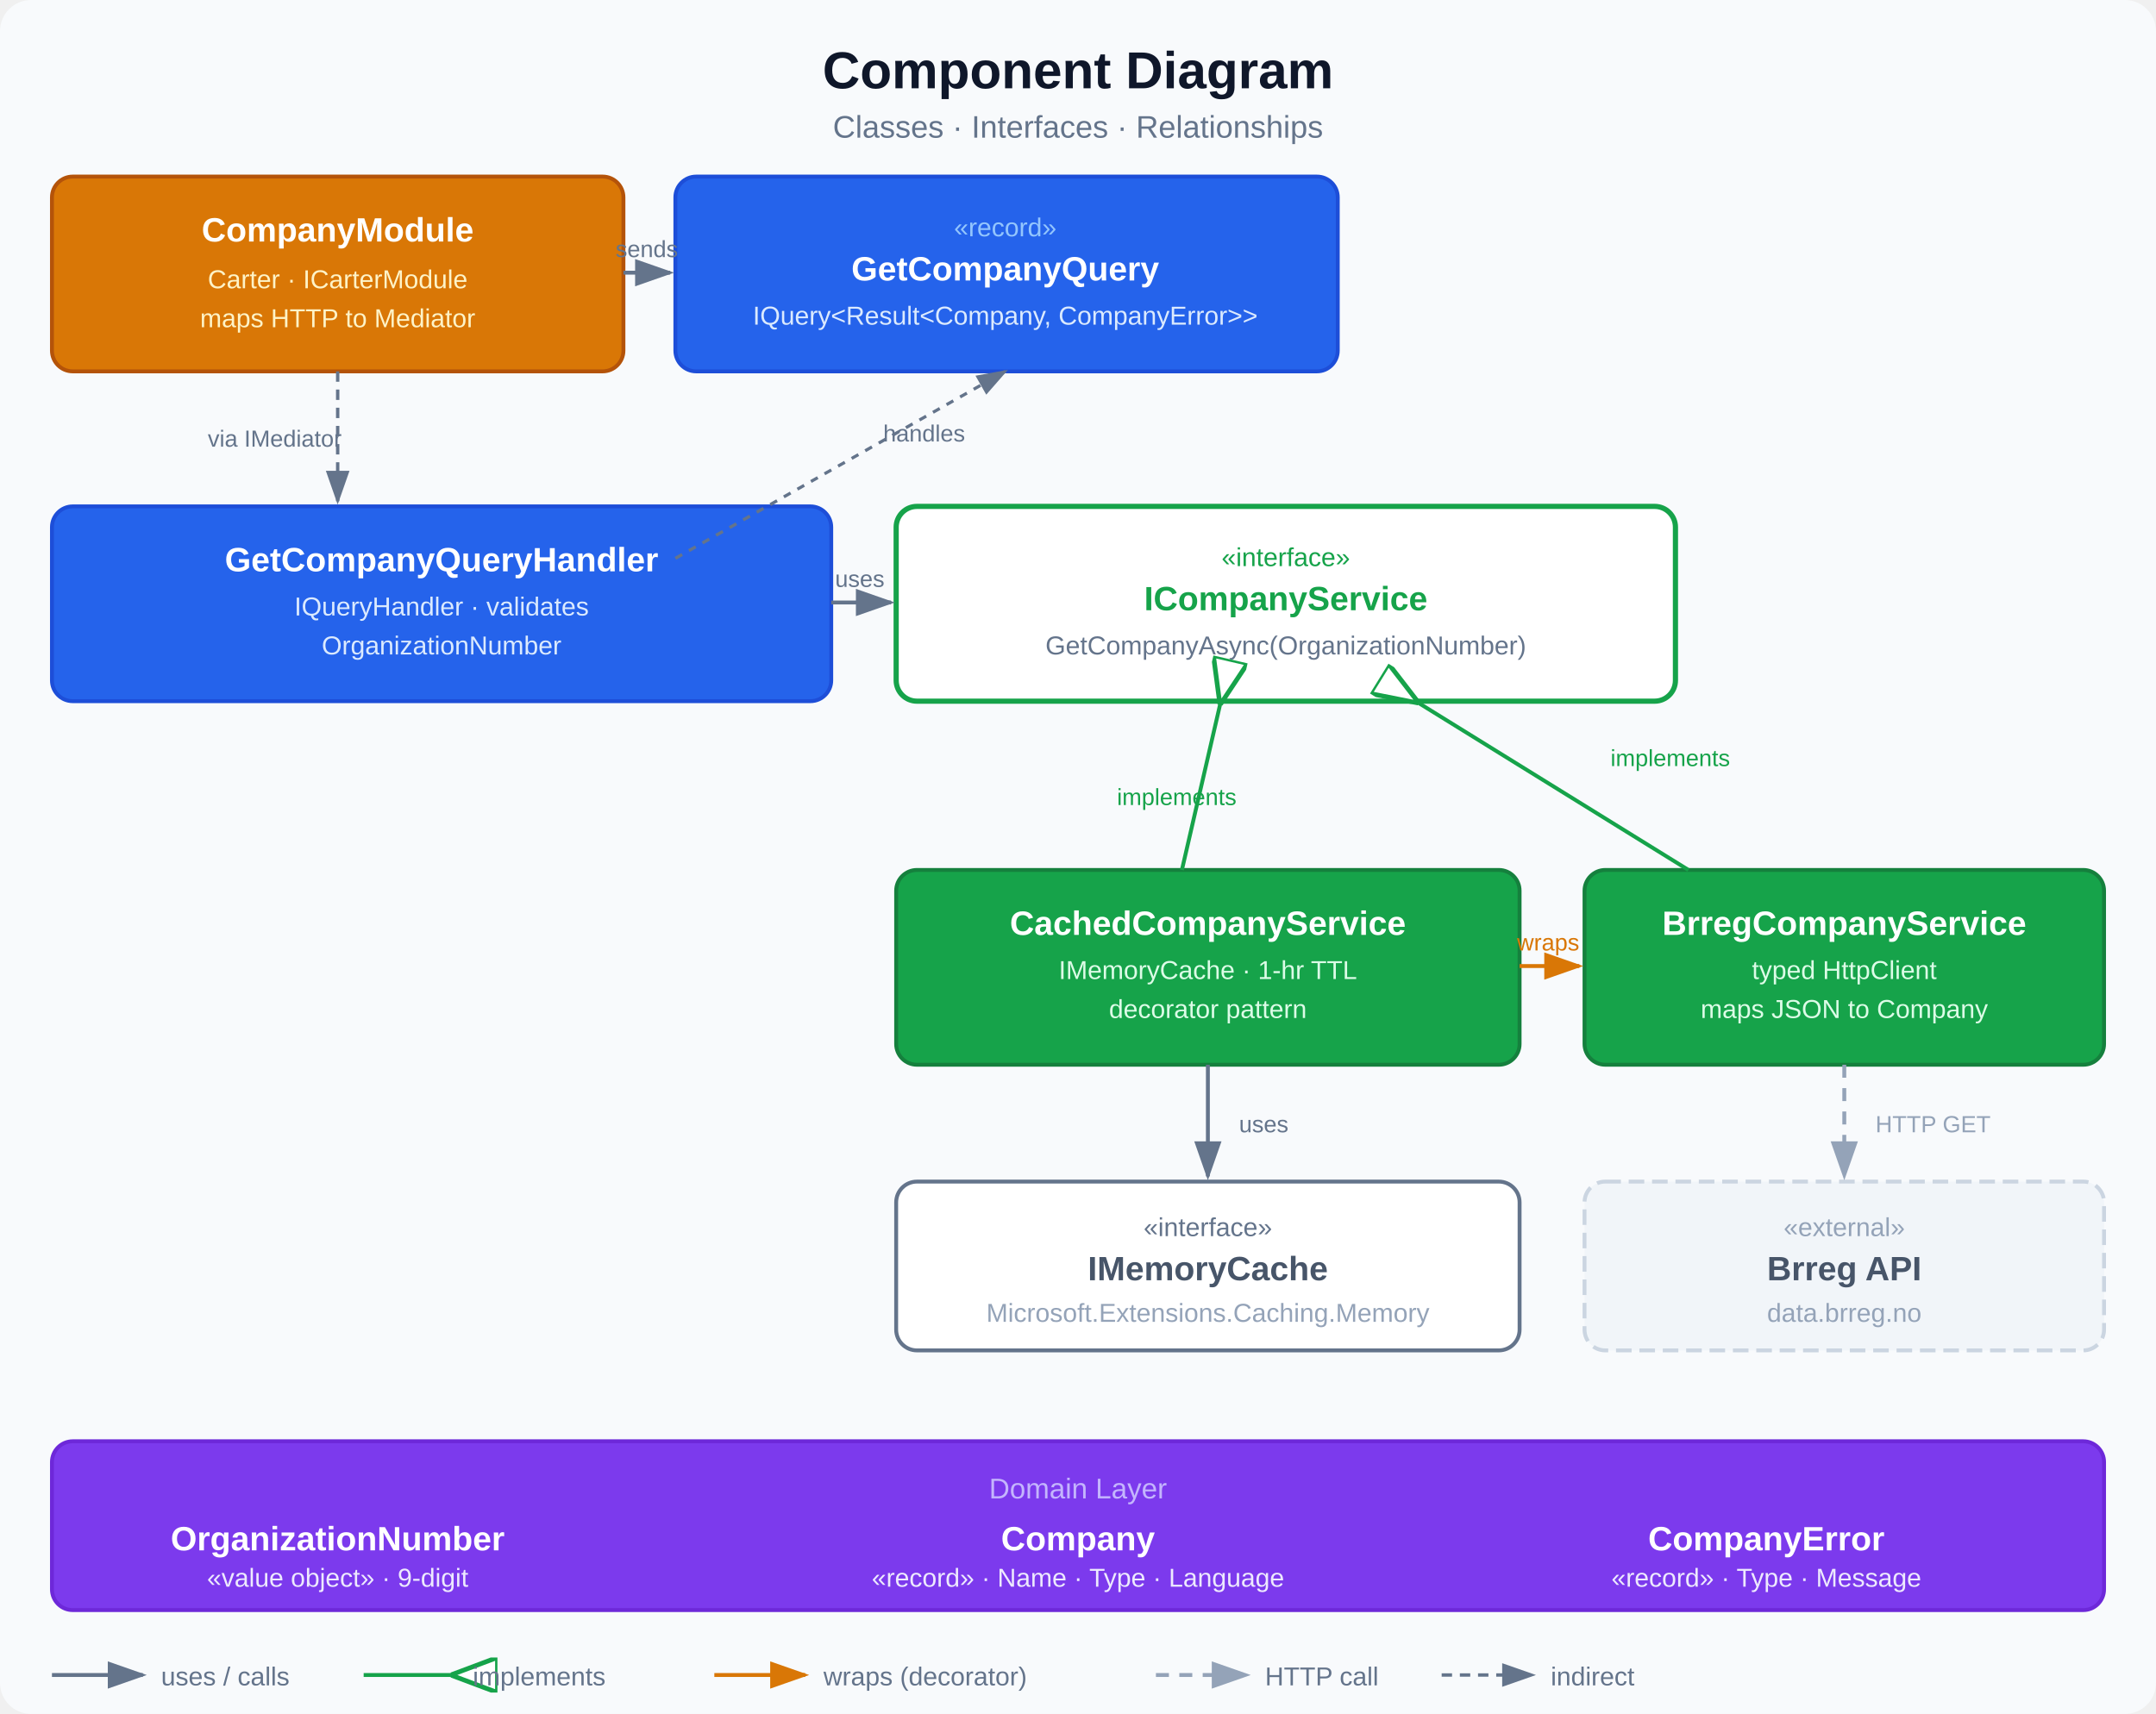
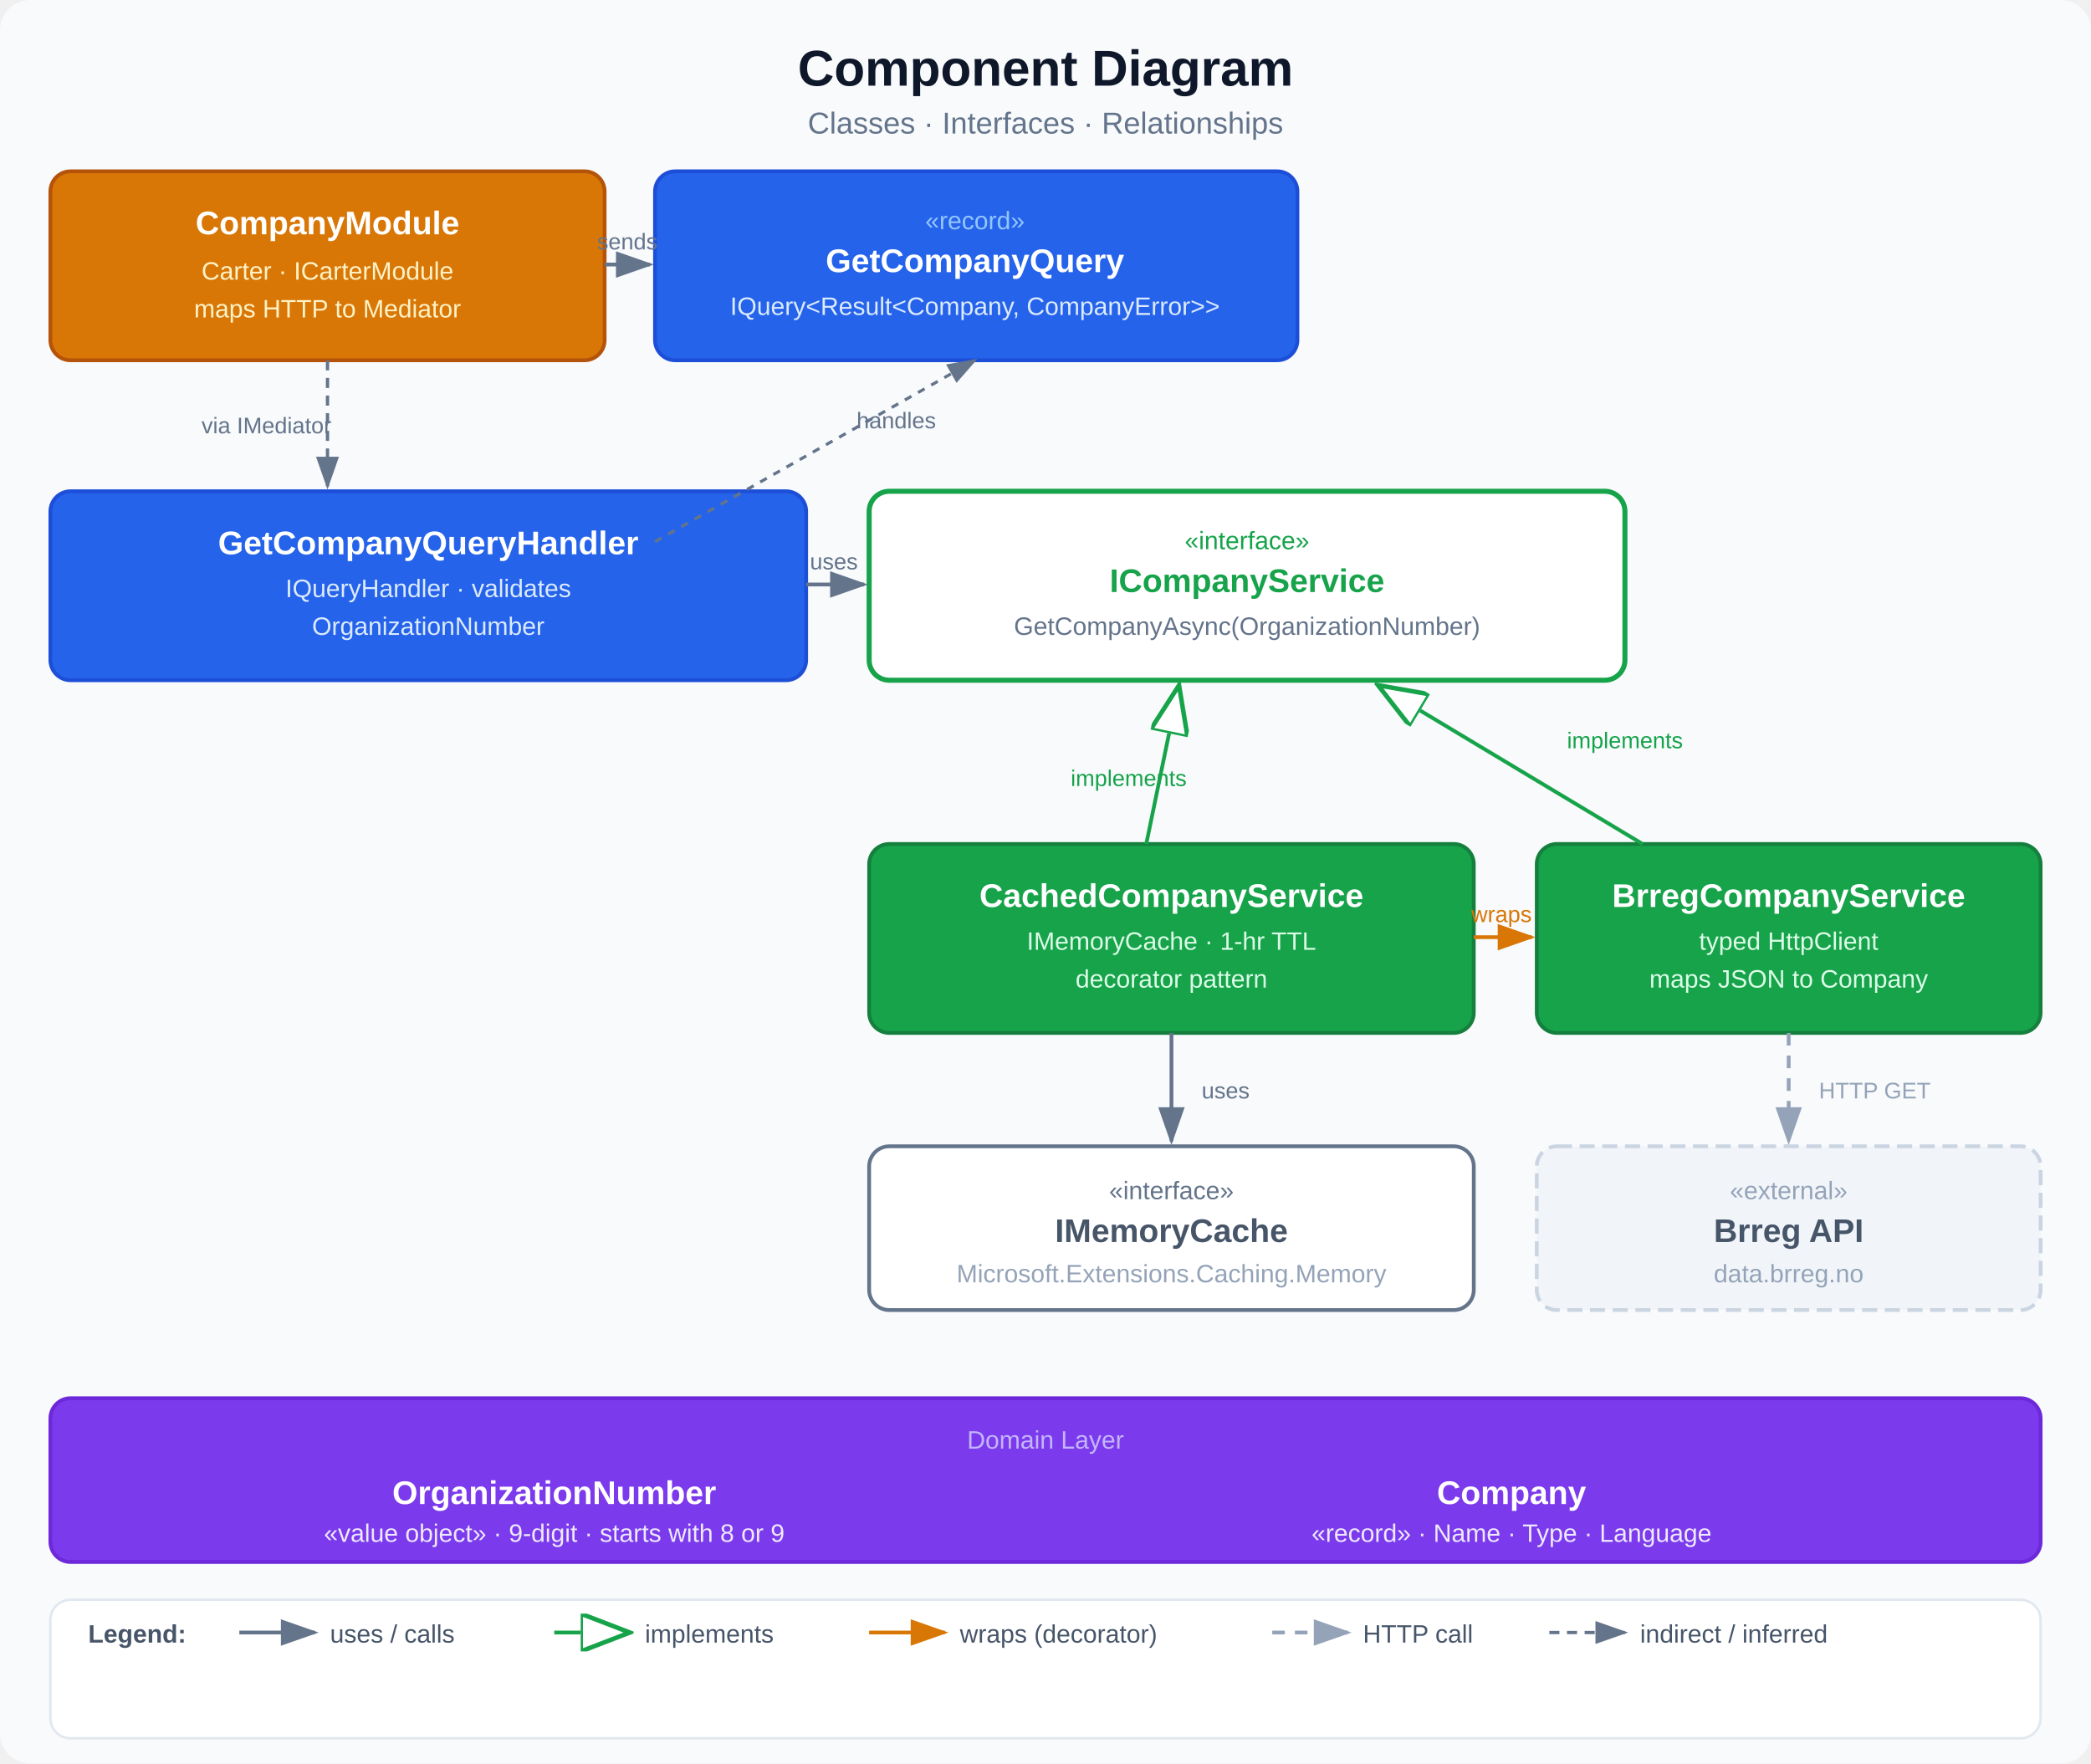
- <svg xmlns="http://www.w3.org/2000/svg" width="830" height="660" viewBox="0 0 830 660" font-family="'Segoe UI', Arial, sans-serif">
+ <svg xmlns="http://www.w3.org/2000/svg" width="830" height="700" viewBox="0 0 830 700" font-family="'Segoe UI', Arial, sans-serif">
  <defs>
    <marker id="arr" markerWidth="10" markerHeight="7" refX="9" refY="3.5" orient="auto">
      <polygon points="0 0, 10 3.5, 0 7" fill="#64748b" />
    </marker>
-     <marker id="impl" markerWidth="12" markerHeight="9" refX="1" refY="4.5" orient="auto">
-       <polygon points="0 4.5, 12 0, 12 9" fill="white" stroke="#16a34a" stroke-width="1.2" />
+     <marker id="impl" markerWidth="14" markerHeight="10" refX="13" refY="5" orient="auto">
+       <polygon points="0 0, 0 10, 13 5" fill="white" stroke="#16a34a" stroke-width="1.2" />
    </marker>
    <marker id="wrap" markerWidth="10" markerHeight="7" refX="9" refY="3.5" orient="auto">
      <polygon points="0 0, 10 3.5, 0 7" fill="#d97706" />
    </marker>
    <marker id="http" markerWidth="10" markerHeight="7" refX="9" refY="3.5" orient="auto">
      <polygon points="0 0, 10 3.5, 0 7" fill="#94a3b8" />
    </marker>
  </defs>
-   <rect width="830" height="660" fill="#f8fafc" rx="12" />
+   <rect width="830" height="700" fill="#f8fafc" rx="12" />
  <text x="415" y="34" text-anchor="middle" font-size="20" font-weight="700" fill="#0f172a">Component Diagram</text>
  <text x="415" y="53" text-anchor="middle" font-size="12" fill="#64748b">Classes · Interfaces · Relationships</text>
  <rect x="20" y="68" width="220" height="75" rx="8" fill="#d97706" stroke="#b45309" stroke-width="1.5" />
  <text x="130" y="93" text-anchor="middle" font-size="13" font-weight="700" fill="white">CompanyModule</text>
  <text x="130" y="111" text-anchor="middle" font-size="10" fill="#fef3c7">Carter · ICarterModule</text>
  <text x="130" y="126" text-anchor="middle" font-size="10" fill="#fef3c7">maps HTTP to Mediator</text>
  <rect x="260" y="68" width="255" height="75" rx="8" fill="#2563eb" stroke="#1d4ed8" stroke-width="1.5" />
  <text x="387" y="91" text-anchor="middle" font-size="10" fill="#93c5fd">«record»</text>
  <text x="387" y="108" text-anchor="middle" font-size="13" font-weight="700" fill="white">GetCompanyQuery</text>
  <text x="387" y="125" text-anchor="middle" font-size="10" fill="#dbeafe">IQuery&lt;Result&lt;Company, CompanyError&gt;&gt;</text>
  <line x1="240" y1="105" x2="258" y2="105" stroke="#64748b" stroke-width="1.5" marker-end="url(#arr)" />
  <text x="249" y="99" text-anchor="middle" font-size="9" fill="#64748b">sends</text>
  <rect x="20" y="195" width="300" height="75" rx="8" fill="#2563eb" stroke="#1d4ed8" stroke-width="1.5" />
  <text x="170" y="220" text-anchor="middle" font-size="13" font-weight="700" fill="white">GetCompanyQueryHandler</text>
  <text x="170" y="237" text-anchor="middle" font-size="10" fill="#dbeafe">IQueryHandler · validates</text>
  <text x="170" y="252" text-anchor="middle" font-size="10" fill="#dbeafe">OrganizationNumber</text>
  <rect x="345" y="195" width="300" height="75" rx="8" fill="white" stroke="#16a34a" stroke-width="2" />
  <text x="495" y="218" text-anchor="middle" font-size="10" fill="#16a34a">«interface»</text>
  <text x="495" y="235" text-anchor="middle" font-size="13" font-weight="700" fill="#16a34a">ICompanyService</text>
  <text x="495" y="252" text-anchor="middle" font-size="10" fill="#64748b">GetCompanyAsync(OrganizationNumber)</text>
  <line x1="130" y1="143" x2="130" y2="193" stroke="#64748b" stroke-width="1.3" stroke-dasharray="4,3" marker-end="url(#arr)" />
  <text x="80" y="172" font-size="9" fill="#64748b">via IMediator</text>
  <line x1="260" y1="215" x2="387" y2="143" stroke="#64748b" stroke-width="1.2" stroke-dasharray="3,3" marker-end="url(#arr)" />
  <text x="340" y="170" font-size="9" fill="#64748b">handles</text>
  <line x1="320" y1="232" x2="343" y2="232" stroke="#64748b" stroke-width="1.5" marker-end="url(#arr)" />
  <text x="331" y="226" text-anchor="middle" font-size="9" fill="#64748b">uses</text>
  <rect x="345" y="335" width="240" height="75" rx="8" fill="#16a34a" stroke="#15803d" stroke-width="1.5" />
  <text x="465" y="360" text-anchor="middle" font-size="13" font-weight="700" fill="white">CachedCompanyService</text>
  <text x="465" y="377" text-anchor="middle" font-size="10" fill="#dcfce7">IMemoryCache · 1-hr TTL</text>
  <text x="465" y="392" text-anchor="middle" font-size="10" fill="#dcfce7">decorator pattern</text>
  <rect x="610" y="335" width="200" height="75" rx="8" fill="#16a34a" stroke="#15803d" stroke-width="1.5" />
  <text x="710" y="360" text-anchor="middle" font-size="13" font-weight="700" fill="white">BrregCompanyService</text>
  <text x="710" y="377" text-anchor="middle" font-size="10" fill="#dcfce7">typed HttpClient</text>
  <text x="710" y="392" text-anchor="middle" font-size="10" fill="#dcfce7">maps JSON to Company</text>
-   <line x1="455" y1="335" x2="470" y2="270" stroke="#16a34a" stroke-width="1.5" marker-end="url(#impl)" />
-   <text x="430" y="310" font-size="9" fill="#16a34a">implements</text>
-   <line x1="650" y1="335" x2="545" y2="270" stroke="#16a34a" stroke-width="1.5" marker-end="url(#impl)" />
-   <text x="620" y="295" font-size="9" fill="#16a34a">implements</text>
+   <line x1="455" y1="335" x2="468" y2="272" stroke="#16a34a" stroke-width="1.5" marker-end="url(#impl)" />
+   <text x="425" y="312" font-size="9" fill="#16a34a">implements</text>
+   <line x1="652" y1="335" x2="547" y2="272" stroke="#16a34a" stroke-width="1.5" marker-end="url(#impl)" />
+   <text x="622" y="297" font-size="9" fill="#16a34a">implements</text>
  <line x1="585" y1="372" x2="608" y2="372" stroke="#d97706" stroke-width="1.5" marker-end="url(#wrap)" />
  <text x="596" y="366" text-anchor="middle" font-size="9" fill="#d97706">wraps</text>
  <rect x="345" y="455" width="240" height="65" rx="8" fill="white" stroke="#64748b" stroke-width="1.5" />
  <text x="465" y="476" text-anchor="middle" font-size="10" fill="#64748b">«interface»</text>
  <text x="465" y="493" text-anchor="middle" font-size="13" font-weight="700" fill="#475569">IMemoryCache</text>
  <text x="465" y="509" text-anchor="middle" font-size="10" fill="#94a3b8">Microsoft.Extensions.Caching.Memory</text>
  <rect x="610" y="455" width="200" height="65" rx="8" fill="#f1f5f9" stroke="#cbd5e1" stroke-width="1.5" stroke-dasharray="6,3" />
  <text x="710" y="476" text-anchor="middle" font-size="10" fill="#94a3b8">«external»</text>
  <text x="710" y="493" text-anchor="middle" font-size="13" font-weight="700" fill="#475569">Brreg API</text>
  <text x="710" y="509" text-anchor="middle" font-size="10" fill="#94a3b8">data.brreg.no</text>
  <line x1="465" y1="410" x2="465" y2="453" stroke="#64748b" stroke-width="1.5" marker-end="url(#arr)" />
  <text x="477" y="436" font-size="9" fill="#64748b">uses</text>
  <line x1="710" y1="410" x2="710" y2="453" stroke="#94a3b8" stroke-width="1.5" stroke-dasharray="5,4" marker-end="url(#http)" />
  <text x="722" y="436" font-size="9" fill="#94a3b8">HTTP GET</text>
  <rect x="20" y="555" width="790" height="65" rx="8" fill="#7c3aed" stroke="#6d28d9" stroke-width="1.5" />
-   <text x="415" y="577" text-anchor="middle" font-size="11" fill="#c4b5fd">Domain Layer</text>
-   <text x="130" y="597" text-anchor="middle" font-size="13" font-weight="700" fill="white">OrganizationNumber</text>
-   <text x="130" y="611" text-anchor="middle" font-size="10" fill="#ede9fe">«value object» · 9-digit</text>
-   <text x="415" y="597" text-anchor="middle" font-size="13" font-weight="700" fill="white">Company</text>
-   <text x="415" y="611" text-anchor="middle" font-size="10" fill="#ede9fe">«record» · Name · Type · Language</text>
-   <text x="680" y="597" text-anchor="middle" font-size="13" font-weight="700" fill="white">CompanyError</text>
-   <text x="680" y="611" text-anchor="middle" font-size="10" fill="#ede9fe">«record» · Type · Message</text>
-   <rect x="20" y="635" width="660" height="18" rx="4" fill="none" />
-   <line x1="20" y1="645" x2="55" y2="645" stroke="#64748b" stroke-width="1.5" marker-end="url(#arr)" />
-   <text x="62" y="649" font-size="10" fill="#64748b">uses / calls</text>
-   <line x1="140" y1="645" x2="175" y2="645" stroke="#16a34a" stroke-width="1.5" marker-end="url(#impl)" />
-   <text x="182" y="649" font-size="10" fill="#64748b">implements</text>
-   <line x1="275" y1="645" x2="310" y2="645" stroke="#d97706" stroke-width="1.5" marker-end="url(#wrap)" />
-   <text x="317" y="649" font-size="10" fill="#64748b">wraps (decorator)</text>
-   <line x1="445" y1="645" x2="480" y2="645" stroke="#94a3b8" stroke-width="1.5" stroke-dasharray="5,4" marker-end="url(#http)" />
-   <text x="487" y="649" font-size="10" fill="#64748b">HTTP call</text>
-   <line x1="555" y1="645" x2="590" y2="645" stroke="#64748b" stroke-width="1.3" stroke-dasharray="4,3" marker-end="url(#arr)" />
-   <text x="597" y="649" font-size="10" fill="#64748b">indirect</text>
+   <text x="415" y="575" text-anchor="middle" font-size="10" fill="#c4b5fd">Domain Layer</text>
+   <text x="220" y="597" text-anchor="middle" font-size="13" font-weight="700" fill="white">OrganizationNumber</text>
+   <text x="220" y="612" text-anchor="middle" font-size="10" fill="#ede9fe">«value object» · 9-digit · starts with 8 or 9</text>
+   <text x="600" y="597" text-anchor="middle" font-size="13" font-weight="700" fill="white">Company</text>
+   <text x="600" y="612" text-anchor="middle" font-size="10" fill="#ede9fe">«record» · Name · Type · Language</text>
+   <rect x="20" y="635" width="790" height="55" rx="8" fill="white" stroke="#e2e8f0" stroke-width="1" />
+   <text x="35" y="652" font-size="10" font-weight="600" fill="#475569">Legend:</text>
+   <line x1="95" y1="648" x2="125" y2="648" stroke="#64748b" stroke-width="1.5" marker-end="url(#arr)" />
+   <text x="131" y="652" font-size="10" fill="#475569">uses / calls</text>
+   <line x1="220" y1="648" x2="250" y2="648" stroke="#16a34a" stroke-width="1.5" marker-end="url(#impl)" />
+   <text x="256" y="652" font-size="10" fill="#475569">implements</text>
+   <line x1="345" y1="648" x2="375" y2="648" stroke="#d97706" stroke-width="1.5" marker-end="url(#wrap)" />
+   <text x="381" y="652" font-size="10" fill="#475569">wraps (decorator)</text>
+   <line x1="505" y1="648" x2="535" y2="648" stroke="#94a3b8" stroke-width="1.5" stroke-dasharray="5,4" marker-end="url(#http)" />
+   <text x="541" y="652" font-size="10" fill="#475569">HTTP call</text>
+   <line x1="615" y1="648" x2="645" y2="648" stroke="#64748b" stroke-width="1.3" stroke-dasharray="4,3" marker-end="url(#arr)" />
+   <text x="651" y="652" font-size="10" fill="#475569">indirect / inferred</text>
</svg>
